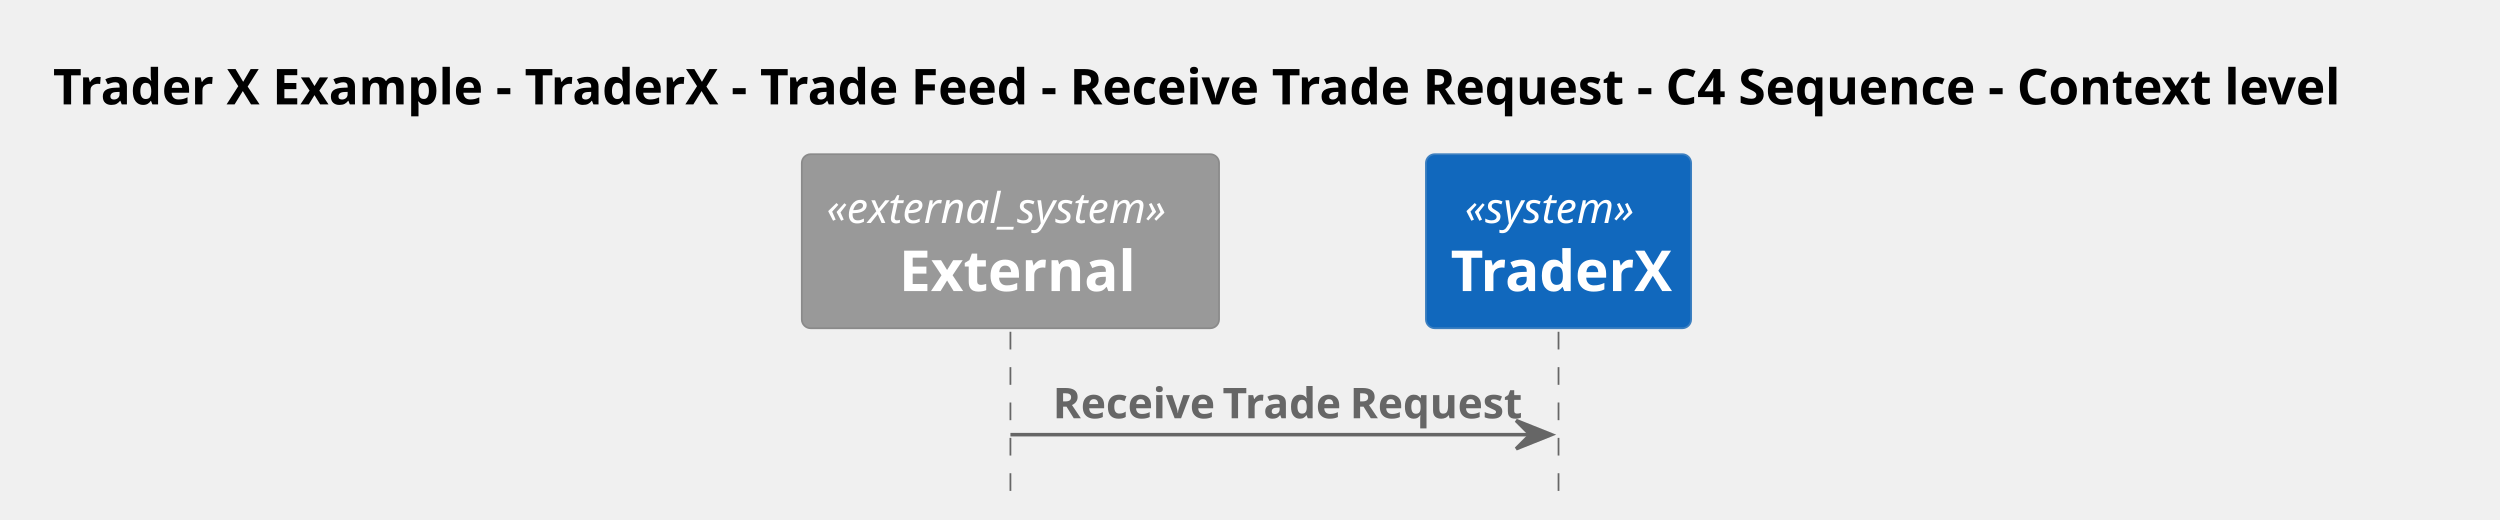
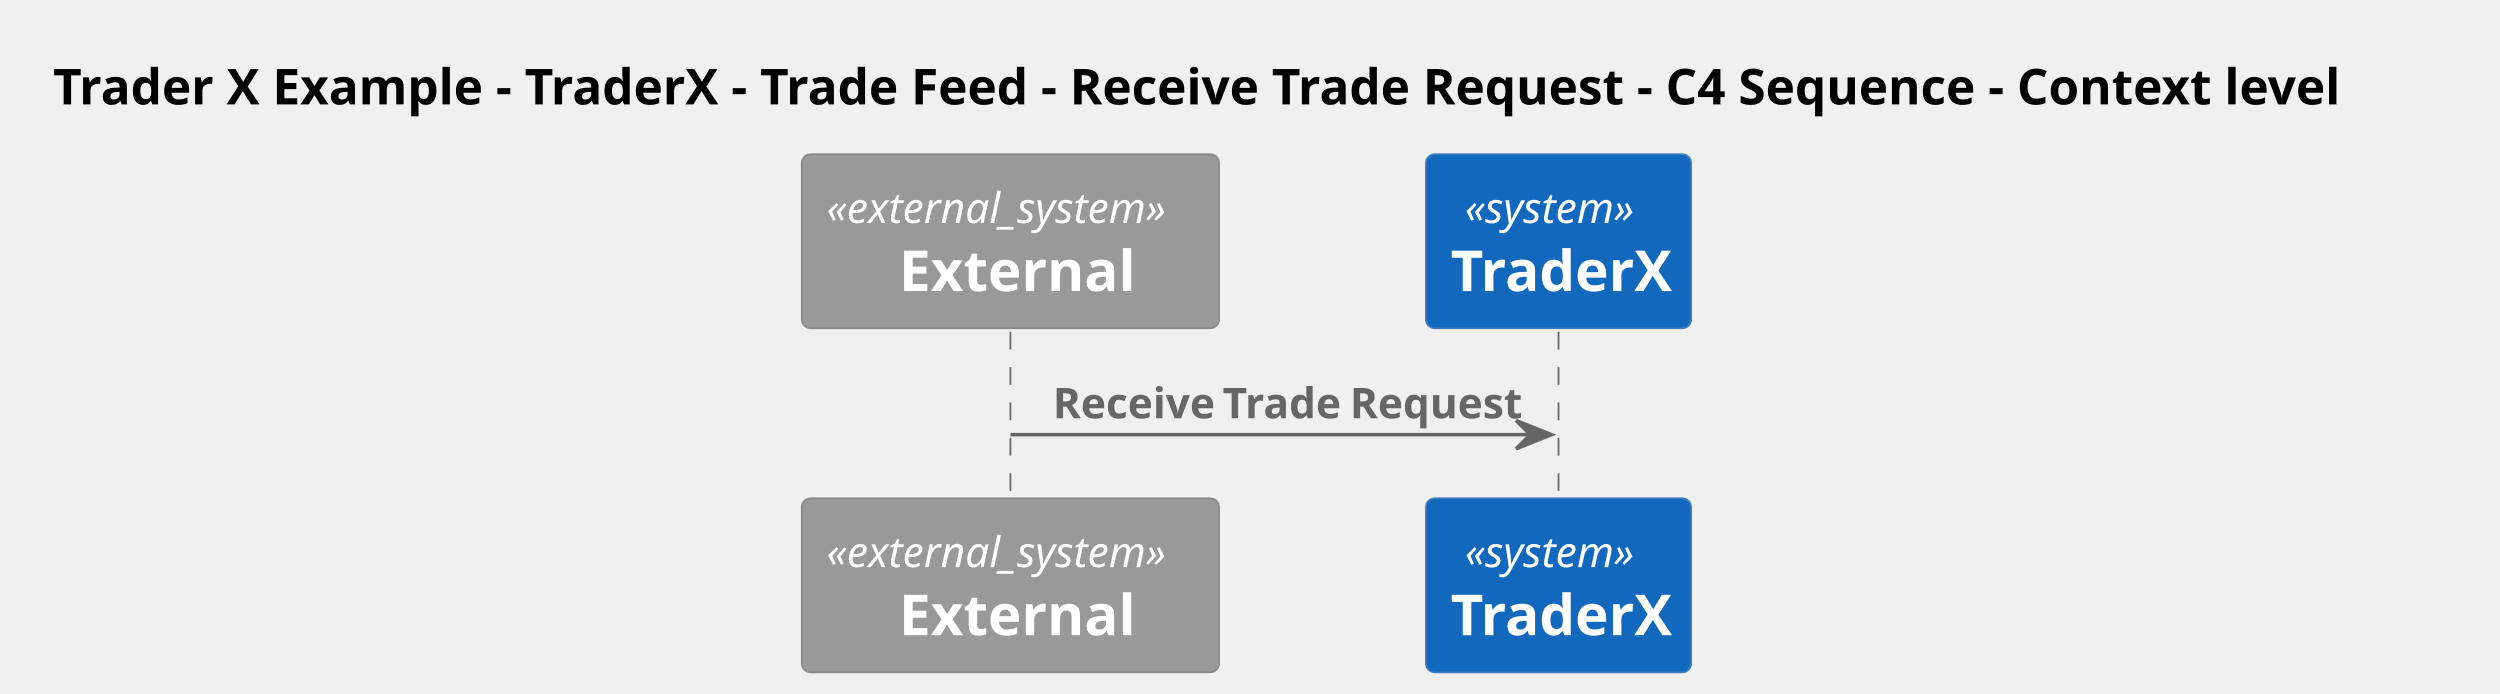
- <svg xmlns="http://www.w3.org/2000/svg" contentStyleType="text/css" height="147px" preserveAspectRatio="none" style="width:707px;height:147px;background:#FFFFFF;" version="1.1" viewBox="0 0 707 147" width="707px" zoomAndPan="magnify">
+ <svg xmlns="http://www.w3.org/2000/svg" contentStyleType="text/css" height="196px" preserveAspectRatio="none" style="width:707px;height:196px;background:#FFFFFF;" version="1.1" viewBox="0 0 707 196" width="707px" zoomAndPan="magnify">
  <defs />
  <g>
    <text fill="#000000" font-family="sans-serif" font-size="14" font-weight="bold" lengthAdjust="spacing" textLength="674" x="15" y="29.533">Trader X Example - TraderX - Trade Feed - Receive Trade Request - C4 Sequence - Context level</text>
    <line style="stroke:#666666;stroke-width:0.5;stroke-dasharray:5.0,5.0;" x1="285.75" x2="285.75" y1="93.828" y2="140.922" />
    <line style="stroke:#666666;stroke-width:0.5;stroke-dasharray:5.0,5.0;" x1="440.75" x2="440.75" y1="93.828" y2="140.922" />
    <rect fill="#999999" height="49.219" rx="2.5" ry="2.5" style="stroke:#8A8A8A;stroke-width:0.5;" width="118" x="226.75" y="43.609" />
    <text fill="#FFFFFF" font-family="sans-serif" font-size="12" font-style="italic" lengthAdjust="spacing" textLength="104" x="233.75" y="63.066">«external_system»</text>
    <text fill="#FFFFFF" font-family="sans-serif" font-size="16" font-weight="bold" lengthAdjust="spacing" textLength="63" x="254.25" y="82.312">External</text>
    <rect fill="#1168BD" height="49.219" rx="2.5" ry="2.5" style="stroke:#3C7FC0;stroke-width:0.5;" width="75" x="403.25" y="43.609" />
    <text fill="#FFFFFF" font-family="sans-serif" font-size="12" font-style="italic" lengthAdjust="spacing" textLength="53" x="414.25" y="63.066">«system»</text>
    <text fill="#FFFFFF" font-family="sans-serif" font-size="16" font-weight="bold" lengthAdjust="spacing" textLength="61" x="410.25" y="82.312">TraderX</text>
+     <rect fill="#999999" height="49.219" rx="2.5" ry="2.5" style="stroke:#8A8A8A;stroke-width:0.5;" width="118" x="226.75" y="140.922" />
+     <text fill="#FFFFFF" font-family="sans-serif" font-size="12" font-style="italic" lengthAdjust="spacing" textLength="104" x="233.75" y="160.379">«external_system»</text>
+     <text fill="#FFFFFF" font-family="sans-serif" font-size="16" font-weight="bold" lengthAdjust="spacing" textLength="63" x="254.25" y="179.625">External</text>
+     <rect fill="#1168BD" height="49.219" rx="2.5" ry="2.5" style="stroke:#3C7FC0;stroke-width:0.5;" width="75" x="403.25" y="140.922" />
+     <text fill="#FFFFFF" font-family="sans-serif" font-size="12" font-style="italic" lengthAdjust="spacing" textLength="53" x="414.25" y="160.379">«system»</text>
+     <text fill="#FFFFFF" font-family="sans-serif" font-size="16" font-weight="bold" lengthAdjust="spacing" textLength="61" x="410.25" y="179.625">TraderX</text>
    <polygon fill="#666666" points="428.75,118.922,438.75,122.922,428.75,126.922,432.75,122.922" style="stroke:#666666;stroke-width:1.0;" />
    <line style="stroke:#666666;stroke-width:1.0;" x1="285.75" x2="434.75" y1="122.922" y2="122.922" />
    <text fill="#666666" font-family="sans-serif" font-size="12" font-weight="bold" lengthAdjust="spacing" textLength="45" x="297.75" y="118.285">Receive</text>
    <text fill="#666666" font-family="sans-serif" font-size="12" font-weight="bold" lengthAdjust="spacing" textLength="3" x="342.75" y="118.285"> </text>
    <text fill="#666666" font-family="sans-serif" font-size="12" font-weight="bold" lengthAdjust="spacing" textLength="33" x="345.75" y="118.285">Trade</text>
    <text fill="#666666" font-family="sans-serif" font-size="12" font-weight="bold" lengthAdjust="spacing" textLength="3" x="378.75" y="118.285"> </text>
    <text fill="#666666" font-family="sans-serif" font-size="12" font-weight="bold" lengthAdjust="spacing" textLength="47" x="381.75" y="118.285">Request</text>
  </g>
</svg>
